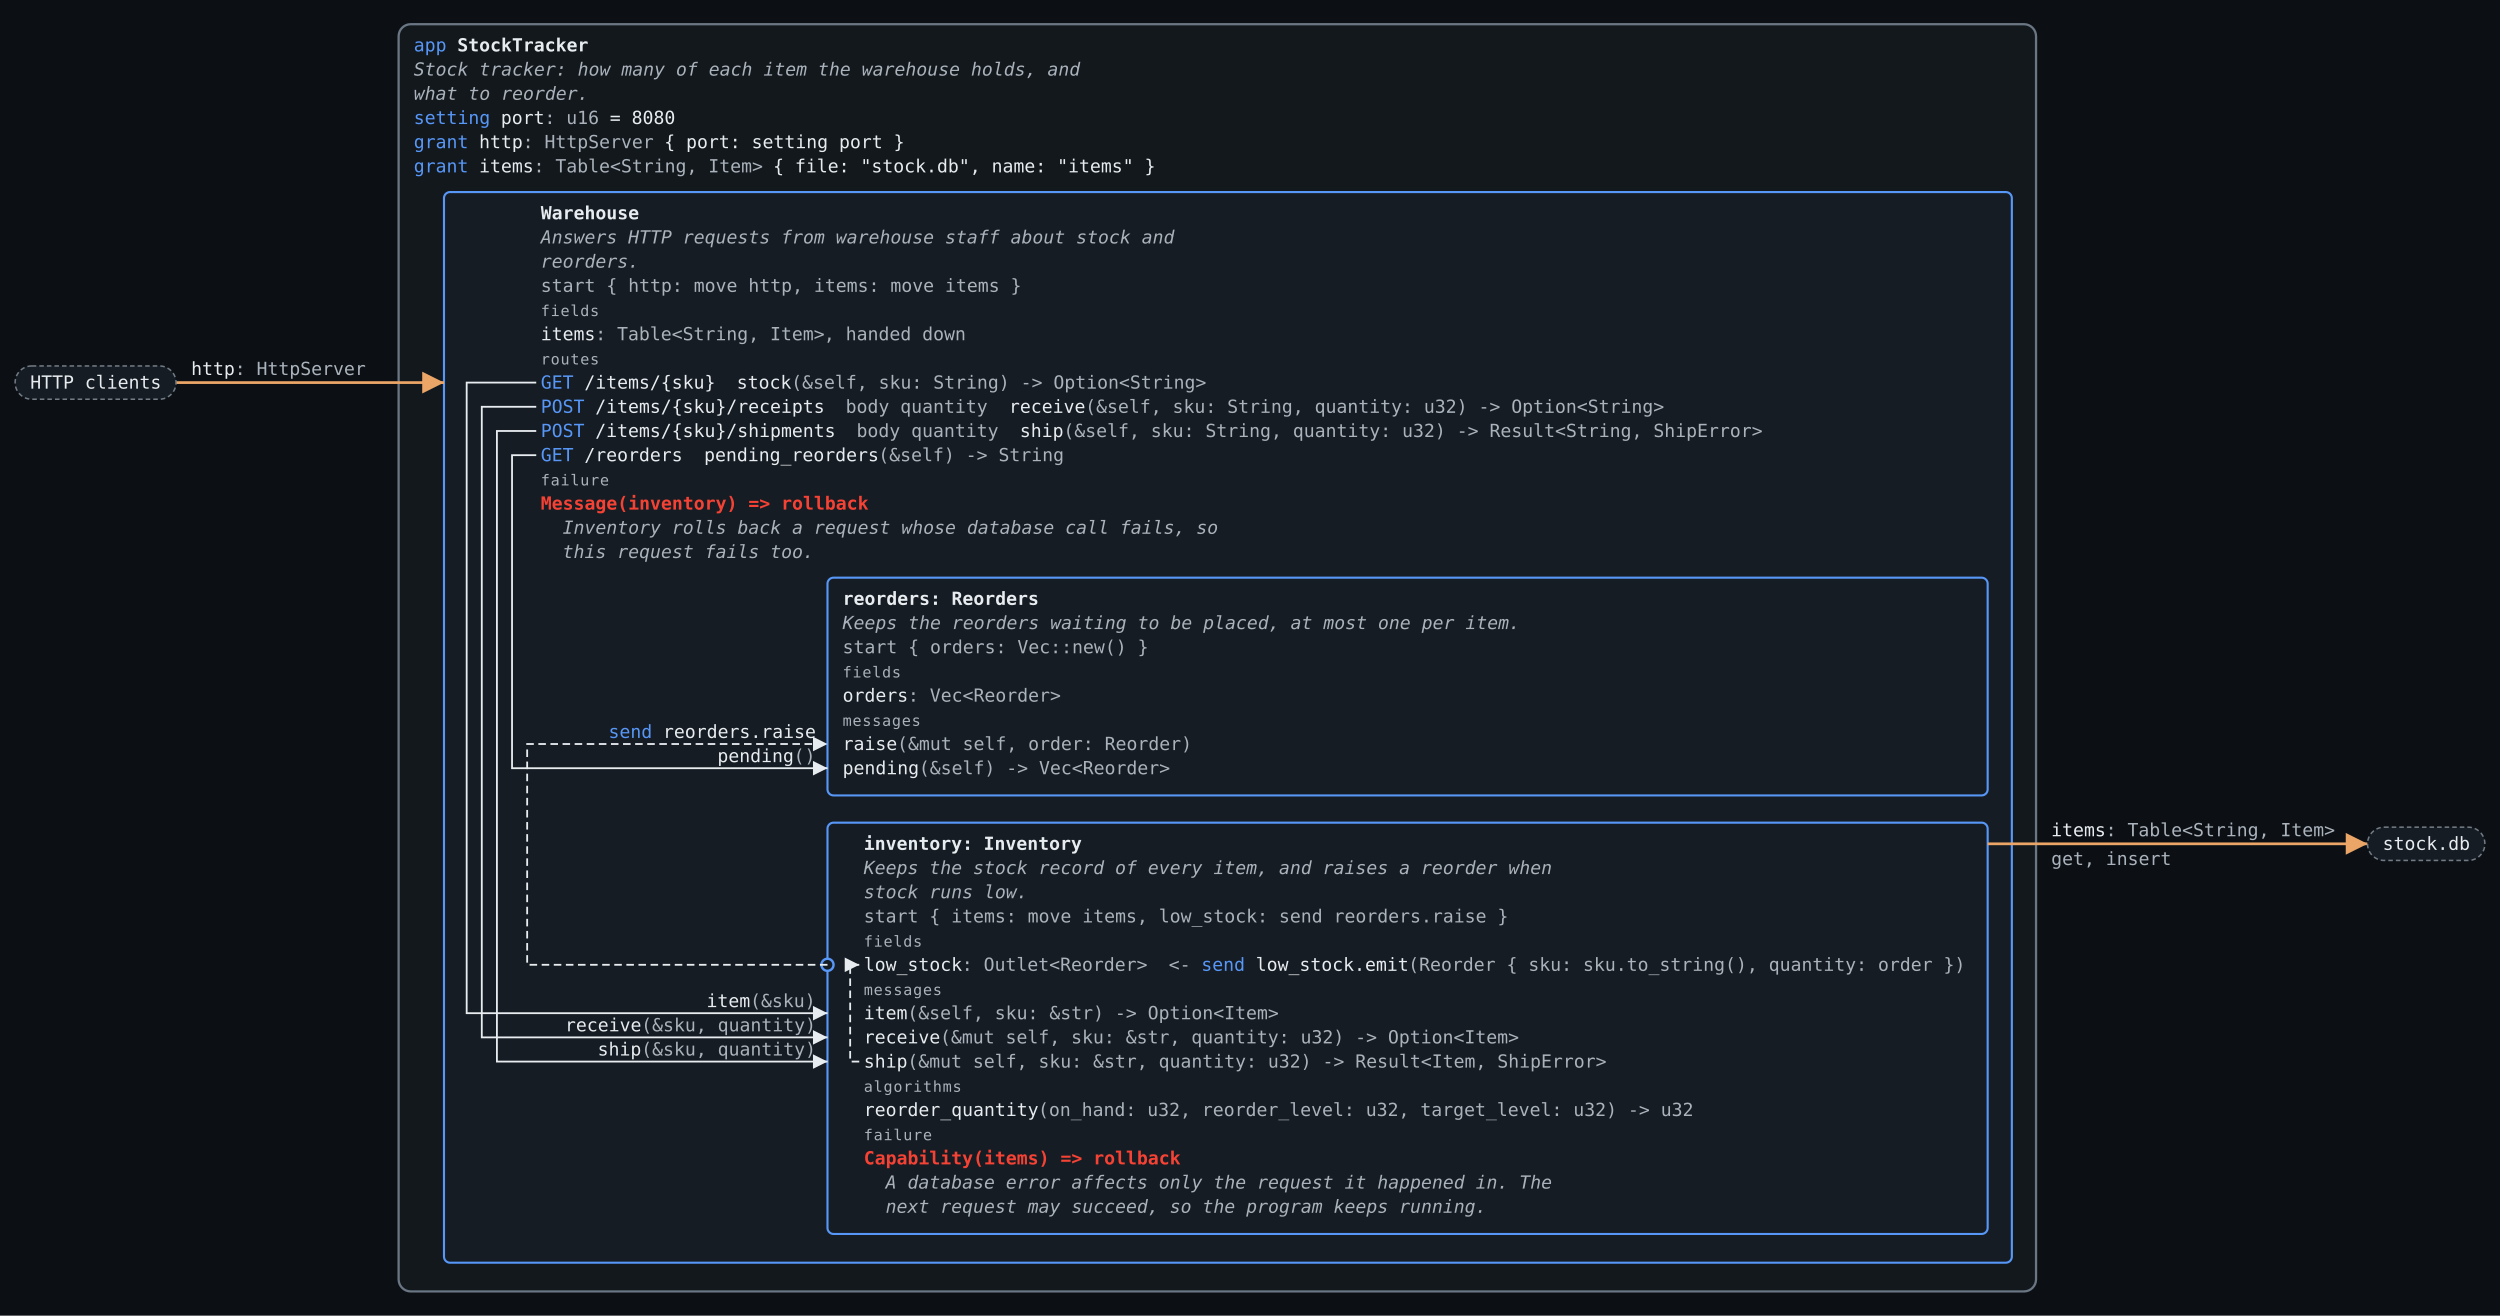
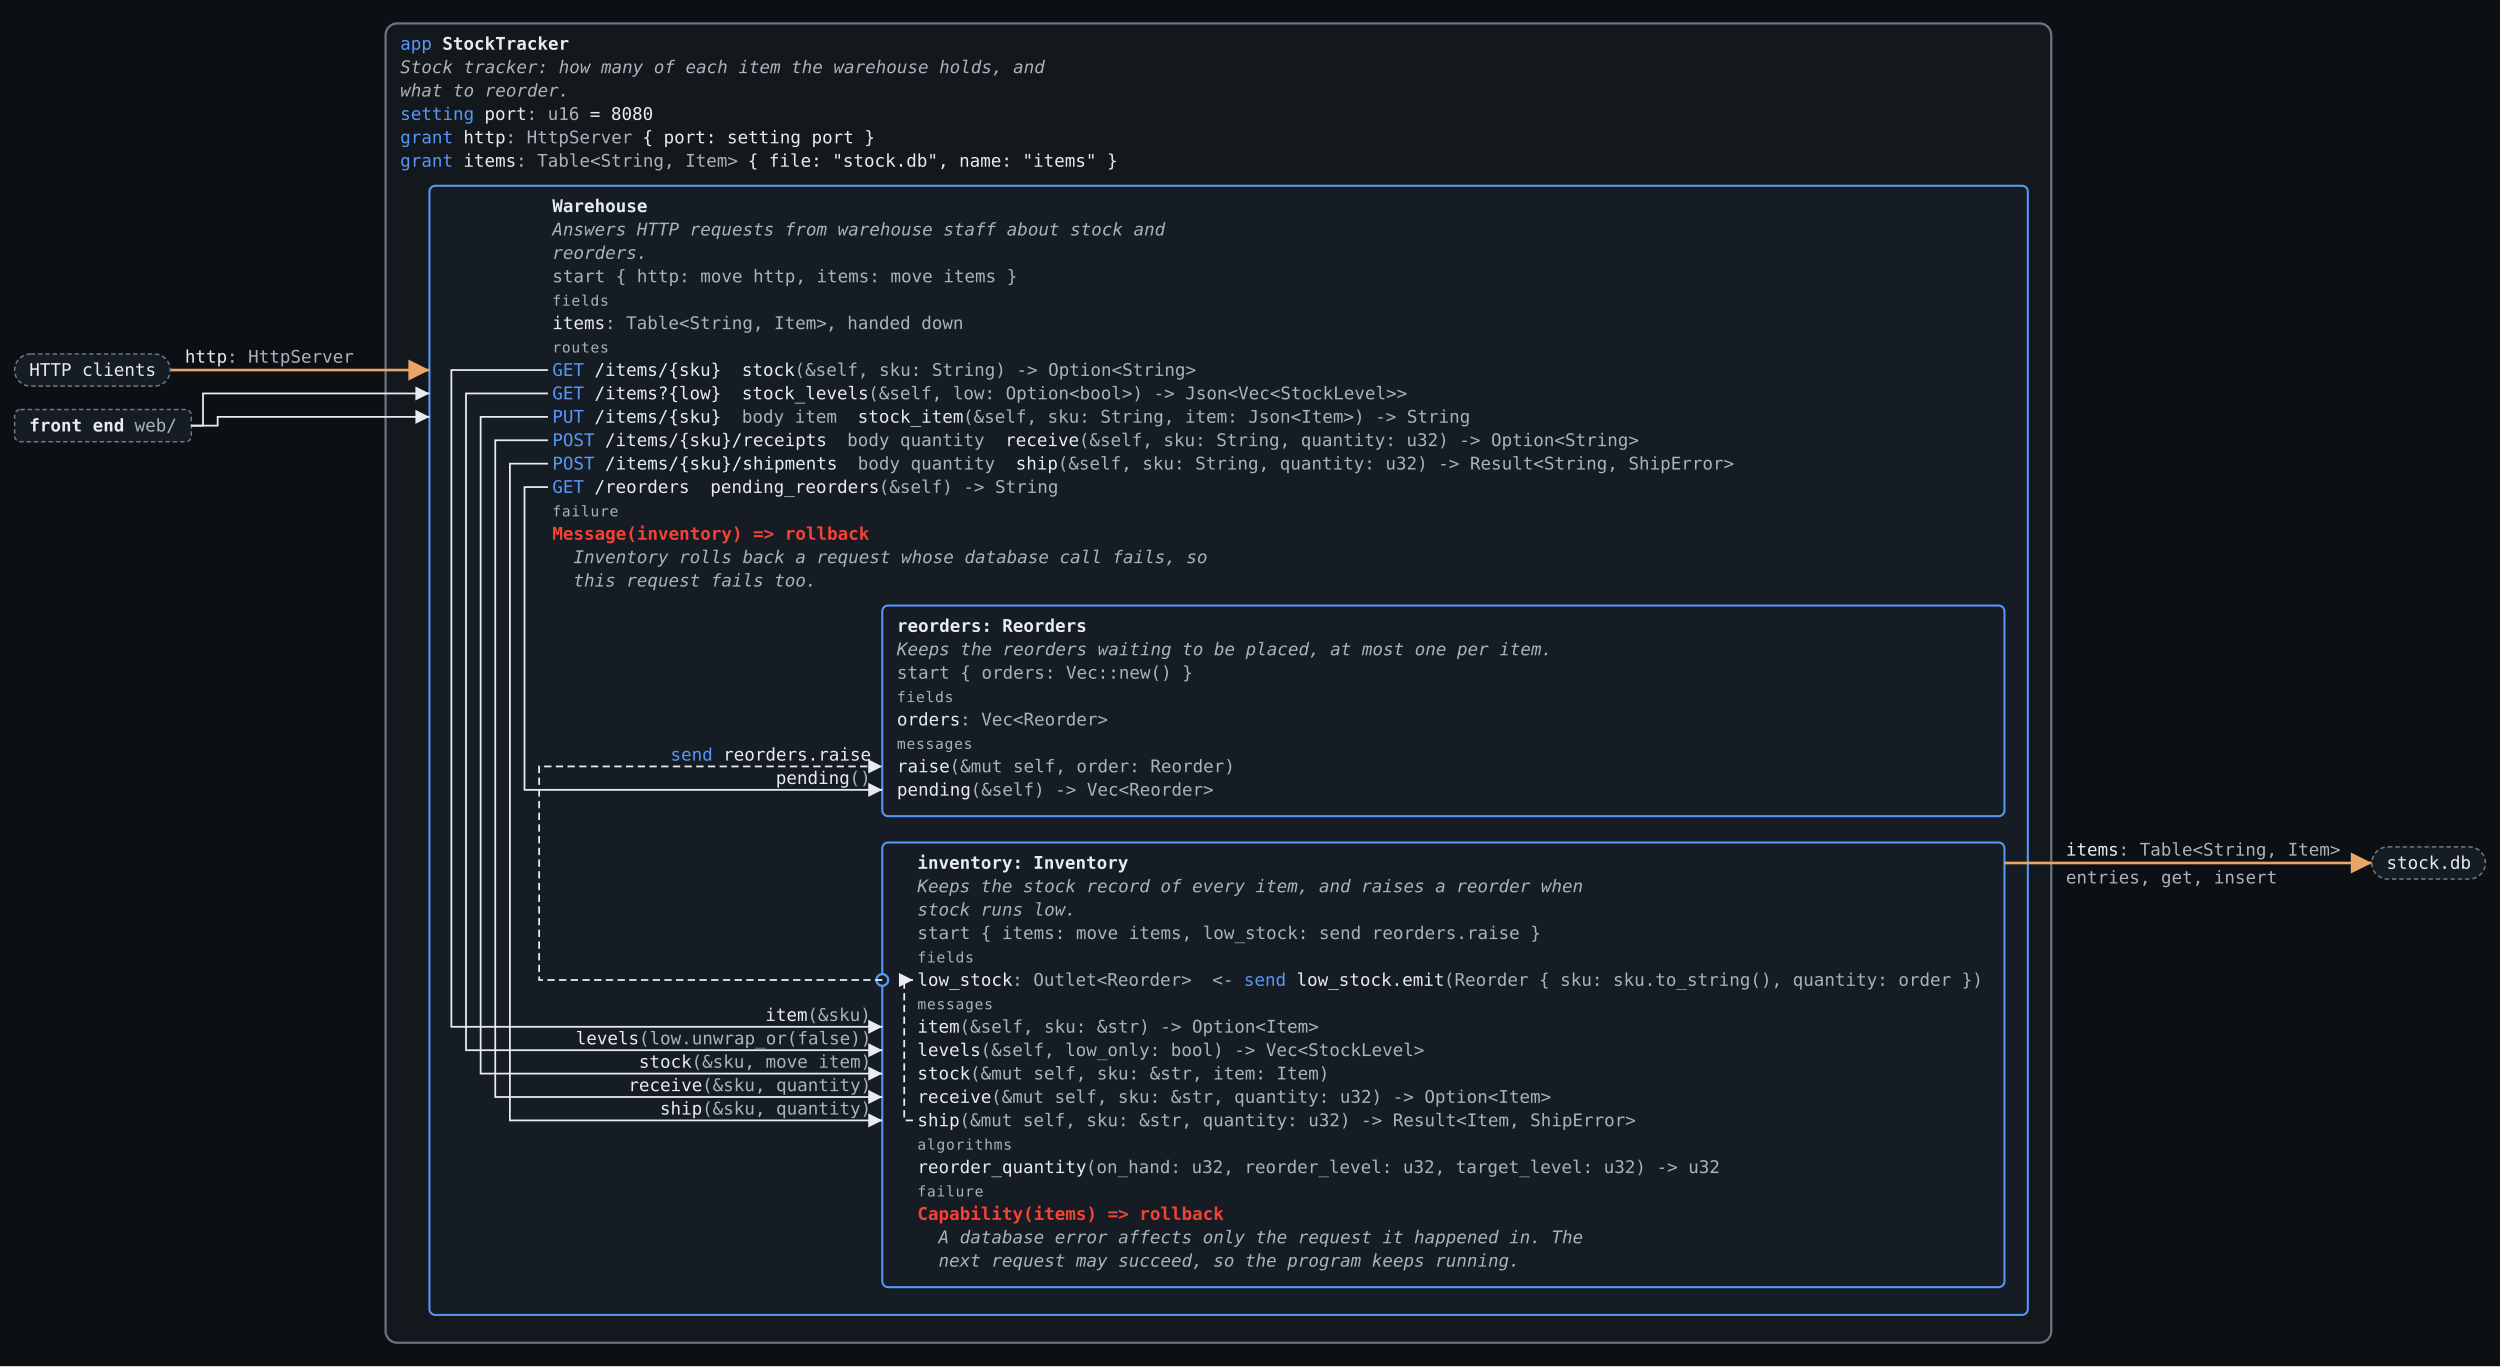
- <svg xmlns="http://www.w3.org/2000/svg" xml:space="preserve" class="inset-diagram" width="1653.2" height="870" viewBox="0 0 1653.2 870">
+ <svg xmlns="http://www.w3.org/2000/svg" xml:space="preserve" class="inset-diagram" width="1709.2" height="934" viewBox="0 0 1709.2 934">
  <style>
.inset-diagram text { font-family: ui-monospace, SFMono-Regular, Menlo, Consolas, "DejaVu Sans Mono", monospace; font-size: 12px; fill: #e7ecf0; white-space: pre; }
.inset-diagram .title { font-weight: bold; }
.inset-diagram .kw { fill: #5797f8; }
.inset-diagram .dim { fill: #aab2bb; }
.inset-diagram .doc { fill: #aab2bb; font-style: italic; }
.inset-diagram .sec { fill: #aab2bb; font-size: 10px; letter-spacing: 0.05em; }
.inset-diagram .warn { fill: #f64234; font-weight: bold; }
.inset-diagram .ground { fill: #0c1015; }
.inset-diagram .app { fill: #13181d; stroke: #6a7683; stroke-width: 1.5; }
.inset-diagram .comp { fill: #161c23; stroke: #5797f8; stroke-width: 1.4; }
.inset-diagram .ext { fill: #271923; stroke: #e057c5; stroke-width: 1.3; }
.inset-diagram .outside { fill: #161c23; stroke: #727b86; stroke-dasharray: 3 2; }
.inset-diagram .port { fill: #161c23; stroke: #5797f8; stroke-width: 1.6; }
.inset-diagram .edge { fill: none; stroke: #e7ecf0; stroke-width: 1.2; }
.inset-diagram .send { stroke-dasharray: 5 3; }
.inset-diagram .cap { fill: none; stroke: #eba566; stroke-width: 1.8; }
.inset-diagram .node { fill: #161c23; stroke: #e7ecf0; }
.inset-diagram .decide { fill: #36210d; stroke: #e7ecf0; }
.inset-diagram .term { fill: #1a273a; stroke: #e7ecf0; }
.inset-diagram .bar { fill: #e7ecf0; }
.inset-diagram .arrow { fill: #e7ecf0; }
.inset-diagram .arrow-cap { fill: #eba566; }
@media (prefers-color-scheme: light) {
.inset-diagram text { font-family: ui-monospace, SFMono-Regular, Menlo, Consolas, "DejaVu Sans Mono", monospace; font-size: 12px; fill: #182029; white-space: pre; }
.inset-diagram .title { font-weight: bold; }
.inset-diagram .kw { fill: #1066f0; }
.inset-diagram .dim { fill: #565f69; }
.inset-diagram .doc { fill: #565f69; font-style: italic; }
.inset-diagram .sec { fill: #565f69; font-size: 10px; letter-spacing: 0.05em; }
.inset-diagram .warn { fill: #9c200b; font-weight: bold; }
.inset-diagram .ground { fill: #fdfdfd; }
.inset-diagram .app { fill: #f2f6fa; stroke: #6a7683; stroke-width: 1.5; }
.inset-diagram .comp { fill: #ffffff; stroke: #196df7; stroke-width: 1.4; }
.inset-diagram .ext { fill: #fef3fe; stroke: #a41faa; stroke-width: 1.3; }
.inset-diagram .outside { fill: #ffffff; stroke: #78818c; stroke-dasharray: 3 2; }
.inset-diagram .port { fill: #ffffff; stroke: #196df7; stroke-width: 1.6; }
.inset-diagram .edge { fill: none; stroke: #182029; stroke-width: 1.2; }
.inset-diagram .send { stroke-dasharray: 5 3; }
.inset-diagram .cap { fill: none; stroke: #e2760f; stroke-width: 1.8; }
.inset-diagram .node { fill: #ffffff; stroke: #182029; }
.inset-diagram .decide { fill: #fff0e7; stroke: #182029; }
.inset-diagram .term { fill: #e9f1fe; stroke: #182029; }
.inset-diagram .bar { fill: #182029; }
.inset-diagram .arrow { fill: #182029; }
.inset-diagram .arrow-cap { fill: #e2760f; }
}
</style>
  <defs>
    <marker id="arrow" viewBox="0 0 8 8" refX="8" refY="4" markerWidth="8" markerHeight="8" orient="auto">
      <path d="M0,0 L8,4 L0,8 z" class="arrow" />
    </marker>
    <marker id="arrow-cap" viewBox="0 0 8 8" refX="8" refY="4" markerWidth="8" markerHeight="8" orient="auto">
      <path d="M0,0 L8,4 L0,8 z" class="arrow-cap" />
    </marker>
  </defs>
-   <rect x="0" y="0" width="1653.2" height="870" class="ground" />
-   <rect x="263.6" y="16" width="1082.8" height="838" rx="8" class="app" data-id="StockTracker" />
+   <rect x="0" y="0" width="1709.2" height="934" class="ground" />
+   <rect x="263.6" y="16" width="1138.8" height="902" rx="8" class="app" data-id="StockTracker" />
  <g data-id="StockTracker">
    <text x="273.6" y="34" class="kw">app </text>
    <text x="302.4" y="34" class="title">StockTracker</text>
  </g>
  <text x="273.6" y="50" class="doc opt-docs">Stock tracker: how many of each item the warehouse holds, and</text>
  <text x="273.6" y="66" class="doc opt-docs">what to reorder.</text>
  <g data-id="StockTracker/setting:port">
    <text x="273.6" y="82" class="kw">setting </text>
    <text x="331.2" y="82" class="">port</text>
    <text x="360" y="82" class="dim opt-setting-types">: u16</text>
    <text x="396" y="82" class=""> = 8080</text>
  </g>
  <g data-id="StockTracker/grant:http">
    <text x="273.6" y="98" class="kw">grant </text>
    <text x="316.8" y="98" class="">http</text>
    <text x="345.6" y="98" class="dim opt-grant-types">: HttpServer</text>
    <text x="432" y="98" class=" opt-grant-values"> { port: setting port }</text>
  </g>
  <g data-id="StockTracker/grant:items">
    <text x="273.6" y="114" class="kw">grant </text>
    <text x="316.8" y="114" class="">items</text>
    <text x="352.8" y="114" class="dim opt-grant-types">: Table&lt;String, Item&gt;</text>
    <text x="504" y="114" class=" opt-grant-values"> { file: "stock.db", name: "items" }</text>
  </g>
-   <rect x="293.6" y="127" width="1036.8" height="708" rx="4" class="comp" data-id="StockTracker/Warehouse" />
+   <rect x="293.6" y="127" width="1092.8" height="772" rx="4" class="comp" data-id="StockTracker/Warehouse" />
  <g data-id="StockTracker/Warehouse">
-     <text x="357.6" y="145" class="title">Warehouse</text>
-   </g>
-   <text x="357.6" y="161" class="doc opt-docs">Answers HTTP requests from warehouse staff about stock and</text>
-   <text x="357.6" y="177" class="doc opt-docs">reorders.</text>
-   <text x="357.6" y="193" class="dim opt-handoffs">start { http: move http, items: move items }</text>
-   <text x="357.6" y="209" class="sec">fields</text>
+     <text x="377.6" y="145" class="title">Warehouse</text>
+   </g>
+   <text x="377.6" y="161" class="doc opt-docs">Answers HTTP requests from warehouse staff about stock and</text>
+   <text x="377.6" y="177" class="doc opt-docs">reorders.</text>
+   <text x="377.6" y="193" class="dim opt-handoffs">start { http: move http, items: move items }</text>
+   <text x="377.6" y="209" class="sec">fields</text>
  <g data-id="StockTracker/Warehouse/field:items">
-     <text x="357.6" y="225" class="">items</text>
-     <text x="393.6" y="225" class="dim opt-field-types">: Table&lt;String, Item&gt;</text>
-     <text x="544.8" y="225" class="dim">, handed down</text>
-   </g>
-   <text x="357.6" y="241" class="sec">routes</text>
+     <text x="377.6" y="225" class="">items</text>
+     <text x="413.6" y="225" class="dim opt-field-types">: Table&lt;String, Item&gt;</text>
+     <text x="564.8" y="225" class="dim">, handed down</text>
+   </g>
+   <text x="377.6" y="241" class="sec">routes</text>
  <g data-id="StockTracker/Warehouse/fn:stock">
-     <text x="357.6" y="257" class="kw">GET </text>
-     <text x="386.4" y="257" class="">/items/{sku}  </text>
-     <text x="487.2" y="257" class="">stock</text>
-     <text x="523.2" y="257" class="dim opt-signatures">(&amp;self, sku: String) -&gt; Option&lt;String&gt;</text>
+     <text x="377.6" y="257" class="kw">GET </text>
+     <text x="406.4" y="257" class="">/items/{sku}  </text>
+     <text x="507.2" y="257" class="">stock</text>
+     <text x="543.2" y="257" class="dim opt-signatures">(&amp;self, sku: String) -&gt; Option&lt;String&gt;</text>
+   </g>
+   <g data-id="StockTracker/Warehouse/fn:stock_levels">
+     <text x="377.6" y="273" class="kw">GET </text>
+     <text x="406.4" y="273" class="">/items?{low}  </text>
+     <text x="507.2" y="273" class="">stock_levels</text>
+     <text x="593.6" y="273" class="dim opt-signatures">(&amp;self, low: Option&lt;bool&gt;) -&gt; Json&lt;Vec&lt;StockLevel&gt;&gt;</text>
+   </g>
+   <g data-id="StockTracker/Warehouse/fn:stock_item">
+     <text x="377.6" y="289" class="kw">PUT </text>
+     <text x="406.4" y="289" class="">/items/{sku}  </text>
+     <text x="507.2" y="289" class="dim">body item  </text>
+     <text x="586.4" y="289" class="">stock_item</text>
+     <text x="658.4" y="289" class="dim opt-signatures">(&amp;self, sku: String, item: Json&lt;Item&gt;) -&gt; String</text>
  </g>
  <g data-id="StockTracker/Warehouse/fn:receive">
-     <text x="357.6" y="273" class="kw">POST </text>
-     <text x="393.6" y="273" class="">/items/{sku}/receipts  </text>
-     <text x="559.2" y="273" class="dim">body quantity  </text>
-     <text x="667.2" y="273" class="">receive</text>
-     <text x="717.6" y="273" class="dim opt-signatures">(&amp;self, sku: String, quantity: u32) -&gt; Option&lt;String&gt;</text>
+     <text x="377.6" y="305" class="kw">POST </text>
+     <text x="413.6" y="305" class="">/items/{sku}/receipts  </text>
+     <text x="579.2" y="305" class="dim">body quantity  </text>
+     <text x="687.2" y="305" class="">receive</text>
+     <text x="737.6" y="305" class="dim opt-signatures">(&amp;self, sku: String, quantity: u32) -&gt; Option&lt;String&gt;</text>
  </g>
  <g data-id="StockTracker/Warehouse/fn:ship">
-     <text x="357.6" y="289" class="kw">POST </text>
-     <text x="393.6" y="289" class="">/items/{sku}/shipments  </text>
-     <text x="566.4" y="289" class="dim">body quantity  </text>
-     <text x="674.4" y="289" class="">ship</text>
-     <text x="703.2" y="289" class="dim opt-signatures">(&amp;self, sku: String, quantity: u32) -&gt; Result&lt;String, ShipError&gt;</text>
+     <text x="377.6" y="321" class="kw">POST </text>
+     <text x="413.6" y="321" class="">/items/{sku}/shipments  </text>
+     <text x="586.4" y="321" class="dim">body quantity  </text>
+     <text x="694.4" y="321" class="">ship</text>
+     <text x="723.2" y="321" class="dim opt-signatures">(&amp;self, sku: String, quantity: u32) -&gt; Result&lt;String, ShipError&gt;</text>
  </g>
  <g data-id="StockTracker/Warehouse/fn:pending_reorders">
-     <text x="357.6" y="305" class="kw">GET </text>
-     <text x="386.4" y="305" class="">/reorders  </text>
-     <text x="465.6" y="305" class="">pending_reorders</text>
-     <text x="580.8" y="305" class="dim opt-signatures">(&amp;self) -&gt; String</text>
-   </g>
-   <text x="357.6" y="321" class="sec opt-failures">failure</text>
+     <text x="377.6" y="337" class="kw">GET </text>
+     <text x="406.4" y="337" class="">/reorders  </text>
+     <text x="485.6" y="337" class="">pending_reorders</text>
+     <text x="600.8" y="337" class="dim opt-signatures">(&amp;self) -&gt; String</text>
+   </g>
+   <text x="377.6" y="353" class="sec opt-failures">failure</text>
  <g data-id="StockTracker/Warehouse/failure:message:inventory">
-     <text x="357.6" y="337" class="warn opt-failures">Message(inventory) =&gt; rollback</text>
-   </g>
-   <text x="357.6" y="353" class="doc opt-failures opt-failure-reasons">  Inventory rolls back a request whose database call fails, so</text>
-   <text x="357.6" y="369" class="doc opt-failures opt-failure-reasons">  this request fails too.</text>
-   <rect x="547.2" y="382" width="767.2" height="144" rx="4" class="comp" data-id="StockTracker/Warehouse/reorders" />
+     <text x="377.6" y="369" class="warn opt-failures">Message(inventory) =&gt; rollback</text>
+   </g>
+   <text x="377.6" y="385" class="doc opt-failures opt-failure-reasons">  Inventory rolls back a request whose database call fails, so</text>
+   <text x="377.6" y="401" class="doc opt-failures opt-failure-reasons">  this request fails too.</text>
+   <rect x="603.2" y="414" width="767.2" height="144" rx="4" class="comp" data-id="StockTracker/Warehouse/reorders" />
  <g data-id="StockTracker/Warehouse/reorders">
-     <text x="557.2" y="400" class="title">reorders: </text>
-     <text x="629.2" y="400" class="title">Reorders</text>
-   </g>
-   <text x="557.2" y="416" class="doc opt-docs">Keeps the reorders waiting to be placed, at most one per item.</text>
-   <text x="557.2" y="432" class="dim opt-handoffs">start { orders: Vec::new() }</text>
-   <text x="557.2" y="448" class="sec">fields</text>
+     <text x="613.2" y="432" class="title">reorders: </text>
+     <text x="685.2" y="432" class="title">Reorders</text>
+   </g>
+   <text x="613.2" y="448" class="doc opt-docs">Keeps the reorders waiting to be placed, at most one per item.</text>
+   <text x="613.2" y="464" class="dim opt-handoffs">start { orders: Vec::new() }</text>
+   <text x="613.2" y="480" class="sec">fields</text>
  <g data-id="StockTracker/Warehouse/reorders/field:orders">
-     <text x="557.2" y="464" class="">orders</text>
-     <text x="600.4" y="464" class="dim opt-field-types">: Vec&lt;Reorder&gt;</text>
-   </g>
-   <text x="557.2" y="480" class="sec">messages</text>
+     <text x="613.2" y="496" class="">orders</text>
+     <text x="656.4" y="496" class="dim opt-field-types">: Vec&lt;Reorder&gt;</text>
+   </g>
+   <text x="613.2" y="512" class="sec">messages</text>
  <g data-id="StockTracker/Warehouse/reorders/fn:raise">
-     <text x="557.2" y="496" class="">raise</text>
-     <text x="593.2" y="496" class="dim opt-signatures">(&amp;mut self, order: Reorder)</text>
+     <text x="613.2" y="528" class="">raise</text>
+     <text x="649.2" y="528" class="dim opt-signatures">(&amp;mut self, order: Reorder)</text>
  </g>
  <g data-id="StockTracker/Warehouse/reorders/fn:pending">
-     <text x="557.2" y="512" class="">pending</text>
-     <text x="607.6" y="512" class="dim opt-signatures">(&amp;self) -&gt; Vec&lt;Reorder&gt;</text>
-   </g>
-   <rect x="547.2" y="544" width="767.2" height="272" rx="4" class="comp" data-id="StockTracker/Warehouse/inventory" />
+     <text x="613.2" y="544" class="">pending</text>
+     <text x="663.6" y="544" class="dim opt-signatures">(&amp;self) -&gt; Vec&lt;Reorder&gt;</text>
+   </g>
+   <rect x="603.2" y="576" width="767.2" height="304" rx="4" class="comp" data-id="StockTracker/Warehouse/inventory" />
  <g data-id="StockTracker/Warehouse/inventory">
-     <text x="571.2" y="562" class="title">inventory: </text>
-     <text x="650.4" y="562" class="title">Inventory</text>
-   </g>
-   <text x="571.2" y="578" class="doc opt-docs">Keeps the stock record of every item, and raises a reorder when</text>
-   <text x="571.2" y="594" class="doc opt-docs">stock runs low.</text>
-   <text x="571.2" y="610" class="dim opt-handoffs">start { items: move items, low_stock: send reorders.raise }</text>
-   <text x="571.2" y="626" class="sec">fields</text>
+     <text x="627.2" y="594" class="title">inventory: </text>
+     <text x="706.4" y="594" class="title">Inventory</text>
+   </g>
+   <text x="627.2" y="610" class="doc opt-docs">Keeps the stock record of every item, and raises a reorder when</text>
+   <text x="627.2" y="626" class="doc opt-docs">stock runs low.</text>
+   <text x="627.2" y="642" class="dim opt-handoffs">start { items: move items, low_stock: send reorders.raise }</text>
+   <text x="627.2" y="658" class="sec">fields</text>
  <g data-id="StockTracker/Warehouse/inventory/field:low_stock">
-     <text x="571.2" y="642" class="">low_stock</text>
-     <text x="636" y="642" class="dim opt-outlet-types">: Outlet&lt;Reorder&gt;</text>
-     <text x="758.4" y="642" class="dim">  &lt;- </text>
-     <text x="794.4" y="642" class="kw">send </text>
-     <text x="830.4" y="642" class="">low_stock.emit</text>
-     <text x="931.2" y="642" class="dim opt-message-params">(Reorder { sku: sku.to_string(), quantity: order })</text>
-     <circle cx="547.2" cy="638" r="4" class="port" />
-   </g>
-   <text x="571.2" y="658" class="sec">messages</text>
+     <text x="627.2" y="674" class="">low_stock</text>
+     <text x="692" y="674" class="dim opt-outlet-types">: Outlet&lt;Reorder&gt;</text>
+     <text x="814.4" y="674" class="dim">  &lt;- </text>
+     <text x="850.4" y="674" class="kw">send </text>
+     <text x="886.4" y="674" class="">low_stock.emit</text>
+     <text x="987.2" y="674" class="dim opt-message-params">(Reorder { sku: sku.to_string(), quantity: order })</text>
+     <circle cx="603.2" cy="670" r="4" class="port" />
+   </g>
+   <text x="627.2" y="690" class="sec">messages</text>
  <g data-id="StockTracker/Warehouse/inventory/fn:item">
-     <text x="571.2" y="674" class="">item</text>
-     <text x="600" y="674" class="dim opt-signatures">(&amp;self, sku: &amp;str) -&gt; Option&lt;Item&gt;</text>
+     <text x="627.2" y="706" class="">item</text>
+     <text x="656" y="706" class="dim opt-signatures">(&amp;self, sku: &amp;str) -&gt; Option&lt;Item&gt;</text>
+   </g>
+   <g data-id="StockTracker/Warehouse/inventory/fn:levels">
+     <text x="627.2" y="722" class="">levels</text>
+     <text x="670.4" y="722" class="dim opt-signatures">(&amp;self, low_only: bool) -&gt; Vec&lt;StockLevel&gt;</text>
+   </g>
+   <g data-id="StockTracker/Warehouse/inventory/fn:stock">
+     <text x="627.2" y="738" class="">stock</text>
+     <text x="663.2" y="738" class="dim opt-signatures">(&amp;mut self, sku: &amp;str, item: Item)</text>
  </g>
  <g data-id="StockTracker/Warehouse/inventory/fn:receive">
-     <text x="571.2" y="690" class="">receive</text>
-     <text x="621.6" y="690" class="dim opt-signatures">(&amp;mut self, sku: &amp;str, quantity: u32) -&gt; Option&lt;Item&gt;</text>
+     <text x="627.2" y="754" class="">receive</text>
+     <text x="677.6" y="754" class="dim opt-signatures">(&amp;mut self, sku: &amp;str, quantity: u32) -&gt; Option&lt;Item&gt;</text>
  </g>
  <g data-id="StockTracker/Warehouse/inventory/fn:ship">
-     <text x="571.2" y="706" class="">ship</text>
-     <text x="600" y="706" class="dim opt-signatures">(&amp;mut self, sku: &amp;str, quantity: u32) -&gt; Result&lt;Item, ShipError&gt;</text>
-   </g>
-   <text x="571.2" y="722" class="sec">algorithms</text>
+     <text x="627.2" y="770" class="">ship</text>
+     <text x="656" y="770" class="dim opt-signatures">(&amp;mut self, sku: &amp;str, quantity: u32) -&gt; Result&lt;Item, ShipError&gt;</text>
+   </g>
+   <text x="627.2" y="786" class="sec">algorithms</text>
  <g data-id="StockTracker/Warehouse/inventory/fn:reorder_quantity">
-     <text x="571.2" y="738" class="">reorder_quantity</text>
-     <text x="686.4" y="738" class="dim opt-signatures">(on_hand: u32, reorder_level: u32, target_level: u32) -&gt; u32</text>
-   </g>
-   <text x="571.2" y="754" class="sec opt-failures">failure</text>
+     <text x="627.2" y="802" class="">reorder_quantity</text>
+     <text x="742.4" y="802" class="dim opt-signatures">(on_hand: u32, reorder_level: u32, target_level: u32) -&gt; u32</text>
+   </g>
+   <text x="627.2" y="818" class="sec opt-failures">failure</text>
  <g data-id="StockTracker/Warehouse/inventory/failure:capability:items">
-     <text x="571.2" y="770" class="warn opt-failures">Capability(items) =&gt; rollback</text>
-   </g>
-   <text x="571.2" y="786" class="doc opt-failures opt-failure-reasons">  A database error affects only the request it happened in. The</text>
-   <text x="571.2" y="802" class="doc opt-failures opt-failure-reasons">  next request may succeed, so the program keeps running.</text>
-   <path d="M354.6,253 L308.6,253 L308.6,670 L547.2,670" class="edge" marker-end="url(#arrow)" data-id="StockTracker/Warehouse/fn:stock-&gt;StockTracker/Warehouse/inventory/fn:item" />
-   <text x="467.2" y="666" class="">item</text>
-   <text x="496" y="666" class="dim opt-message-params">(&amp;sku)</text>
-   <path d="M354.6,269 L318.6,269 L318.6,686 L547.2,686" class="edge" marker-end="url(#arrow)" data-id="StockTracker/Warehouse/fn:receive-&gt;StockTracker/Warehouse/inventory/fn:receive" />
-   <text x="373.6" y="682" class="">receive</text>
-   <text x="424" y="682" class="dim opt-message-params">(&amp;sku, quantity)</text>
-   <path d="M354.6,285 L328.6,285 L328.6,702 L547.2,702" class="edge" marker-end="url(#arrow)" data-id="StockTracker/Warehouse/fn:ship-&gt;StockTracker/Warehouse/inventory/fn:ship" />
-   <text x="395.2" y="698" class="">ship</text>
-   <text x="424" y="698" class="dim opt-message-params">(&amp;sku, quantity)</text>
-   <path d="M354.6,301 L338.6,301 L338.6,508 L547.2,508" class="edge" marker-end="url(#arrow)" data-id="StockTracker/Warehouse/fn:pending_reorders-&gt;StockTracker/Warehouse/reorders/fn:pending" />
-   <text x="474.4" y="504" class="">pending</text>
-   <text x="524.8" y="504" class="dim opt-message-params">()</text>
-   <path d="M568.2,702 L562.2,702 L562.2,638 L568.2,638" class="edge send" marker-end="url(#arrow)" data-id="StockTracker/Warehouse/inventory/fn:ship-&gt;StockTracker/Warehouse/inventory/field:low_stock" />
-   <path d="M547.2,638 L348.6,638 L348.6,492 L547.2,492" class="edge send" marker-end="url(#arrow)" data-id="StockTracker/Warehouse/inventory/field:low_stock-&gt;StockTracker/Warehouse/reorders/fn:raise" />
-   <text x="402.4" y="488" class="kw">send </text>
-   <text x="438.4" y="488" class="">reorders.raise</text>
+     <text x="627.2" y="834" class="warn opt-failures">Capability(items) =&gt; rollback</text>
+   </g>
+   <text x="627.2" y="850" class="doc opt-failures opt-failure-reasons">  A database error affects only the request it happened in. The</text>
+   <text x="627.2" y="866" class="doc opt-failures opt-failure-reasons">  next request may succeed, so the program keeps running.</text>
+   <path d="M374.6,253 L308.6,253 L308.6,702 L603.2,702" class="edge" marker-end="url(#arrow)" data-id="StockTracker/Warehouse/fn:stock-&gt;StockTracker/Warehouse/inventory/fn:item" />
+   <text x="523.2" y="698" class="">item</text>
+   <text x="552" y="698" class="dim opt-message-params">(&amp;sku)</text>
+   <path d="M374.6,269 L318.6,269 L318.6,718 L603.2,718" class="edge" marker-end="url(#arrow)" data-id="StockTracker/Warehouse/fn:stock_levels-&gt;StockTracker/Warehouse/inventory/fn:levels" />
+   <text x="393.6" y="714" class="">levels</text>
+   <text x="436.8" y="714" class="dim opt-message-params">(low.unwrap_or(false))</text>
+   <path d="M374.6,285 L328.6,285 L328.6,734 L603.2,734" class="edge" marker-end="url(#arrow)" data-id="StockTracker/Warehouse/fn:stock_item-&gt;StockTracker/Warehouse/inventory/fn:stock" />
+   <text x="436.8" y="730" class="">stock</text>
+   <text x="472.8" y="730" class="dim opt-message-params">(&amp;sku, move item)</text>
+   <path d="M374.6,301 L338.6,301 L338.6,750 L603.2,750" class="edge" marker-end="url(#arrow)" data-id="StockTracker/Warehouse/fn:receive-&gt;StockTracker/Warehouse/inventory/fn:receive" />
+   <text x="429.6" y="746" class="">receive</text>
+   <text x="480" y="746" class="dim opt-message-params">(&amp;sku, quantity)</text>
+   <path d="M374.6,317 L348.6,317 L348.6,766 L603.2,766" class="edge" marker-end="url(#arrow)" data-id="StockTracker/Warehouse/fn:ship-&gt;StockTracker/Warehouse/inventory/fn:ship" />
+   <text x="451.2" y="762" class="">ship</text>
+   <text x="480" y="762" class="dim opt-message-params">(&amp;sku, quantity)</text>
+   <path d="M374.6,333 L358.6,333 L358.6,540 L603.2,540" class="edge" marker-end="url(#arrow)" data-id="StockTracker/Warehouse/fn:pending_reorders-&gt;StockTracker/Warehouse/reorders/fn:pending" />
+   <text x="530.4" y="536" class="">pending</text>
+   <text x="580.8" y="536" class="dim opt-message-params">()</text>
+   <path d="M624.2,766 L618.2,766 L618.2,670 L624.2,670" class="edge send" marker-end="url(#arrow)" data-id="StockTracker/Warehouse/inventory/fn:ship-&gt;StockTracker/Warehouse/inventory/field:low_stock" />
+   <path d="M603.2,670 L368.6,670 L368.6,524 L603.2,524" class="edge send" marker-end="url(#arrow)" data-id="StockTracker/Warehouse/inventory/field:low_stock-&gt;StockTracker/Warehouse/reorders/fn:raise" />
+   <text x="458.4" y="520" class="kw">send </text>
+   <text x="494.4" y="520" class="">reorders.raise</text>
  <path d="M116.4,253 L293.6,253" class="cap" marker-end="url(#arrow-cap)" data-id="StockTracker/Warehouse/field:http-&gt;StockTracker/grant:http" />
  <text x="126.4" y="248" class=" opt-capability-names">http</text>
  <text x="155.2" y="248" class="dim opt-capability-types">: HttpServer</text>
  <rect x="10" y="242" width="106.4" height="22" rx="11" class="outside" data-id="StockTracker/grant:http/outside" />
  <text x="20" y="257" class="">HTTP clients</text>
-   <path d="M1314.4,558 L1565.6,558" class="cap" marker-end="url(#arrow-cap)" data-id="StockTracker/Warehouse/inventory/field:items-&gt;StockTracker/grant:items" />
-   <text x="1356.4" y="553" class=" opt-capability-names">items</text>
-   <text x="1392.4" y="553" class="dim opt-capability-types">: Table&lt;String, Item&gt;</text>
-   <text x="1356.4" y="572" class="dim opt-capability-operations">get, insert</text>
-   <rect x="1565.6" y="547" width="77.6" height="22" rx="11" class="outside" data-id="StockTracker/grant:items/outside" />
-   <text x="1575.6" y="562" class="">stock.db</text>
+   <rect x="10" y="280" width="120.8" height="22" rx="4" class="outside" data-id="StockTracker/front_end" />
+   <text x="20" y="295" class="title">front end</text>
+   <text x="84.8" y="295" class="dim"> web/</text>
+   <path d="M130.8,291 L138.8,291 L138.8,269 L293.6,269" class="edge" marker-end="url(#arrow)" data-id="StockTracker/front_end-&gt;StockTracker/Warehouse/fn:stock_levels" />
+   <path d="M130.8,291 L148.8,291 L148.8,285 L293.6,285" class="edge" marker-end="url(#arrow)" data-id="StockTracker/front_end-&gt;StockTracker/Warehouse/fn:stock_item" />
+   <path d="M1370.4,590 L1621.6,590" class="cap" marker-end="url(#arrow-cap)" data-id="StockTracker/Warehouse/inventory/field:items-&gt;StockTracker/grant:items" />
+   <text x="1412.4" y="585" class=" opt-capability-names">items</text>
+   <text x="1448.4" y="585" class="dim opt-capability-types">: Table&lt;String, Item&gt;</text>
+   <text x="1412.4" y="604" class="dim opt-capability-operations">entries, get, insert</text>
+   <rect x="1621.6" y="579" width="77.6" height="22" rx="11" class="outside" data-id="StockTracker/grant:items/outside" />
+   <text x="1631.6" y="594" class="">stock.db</text>
</svg>
